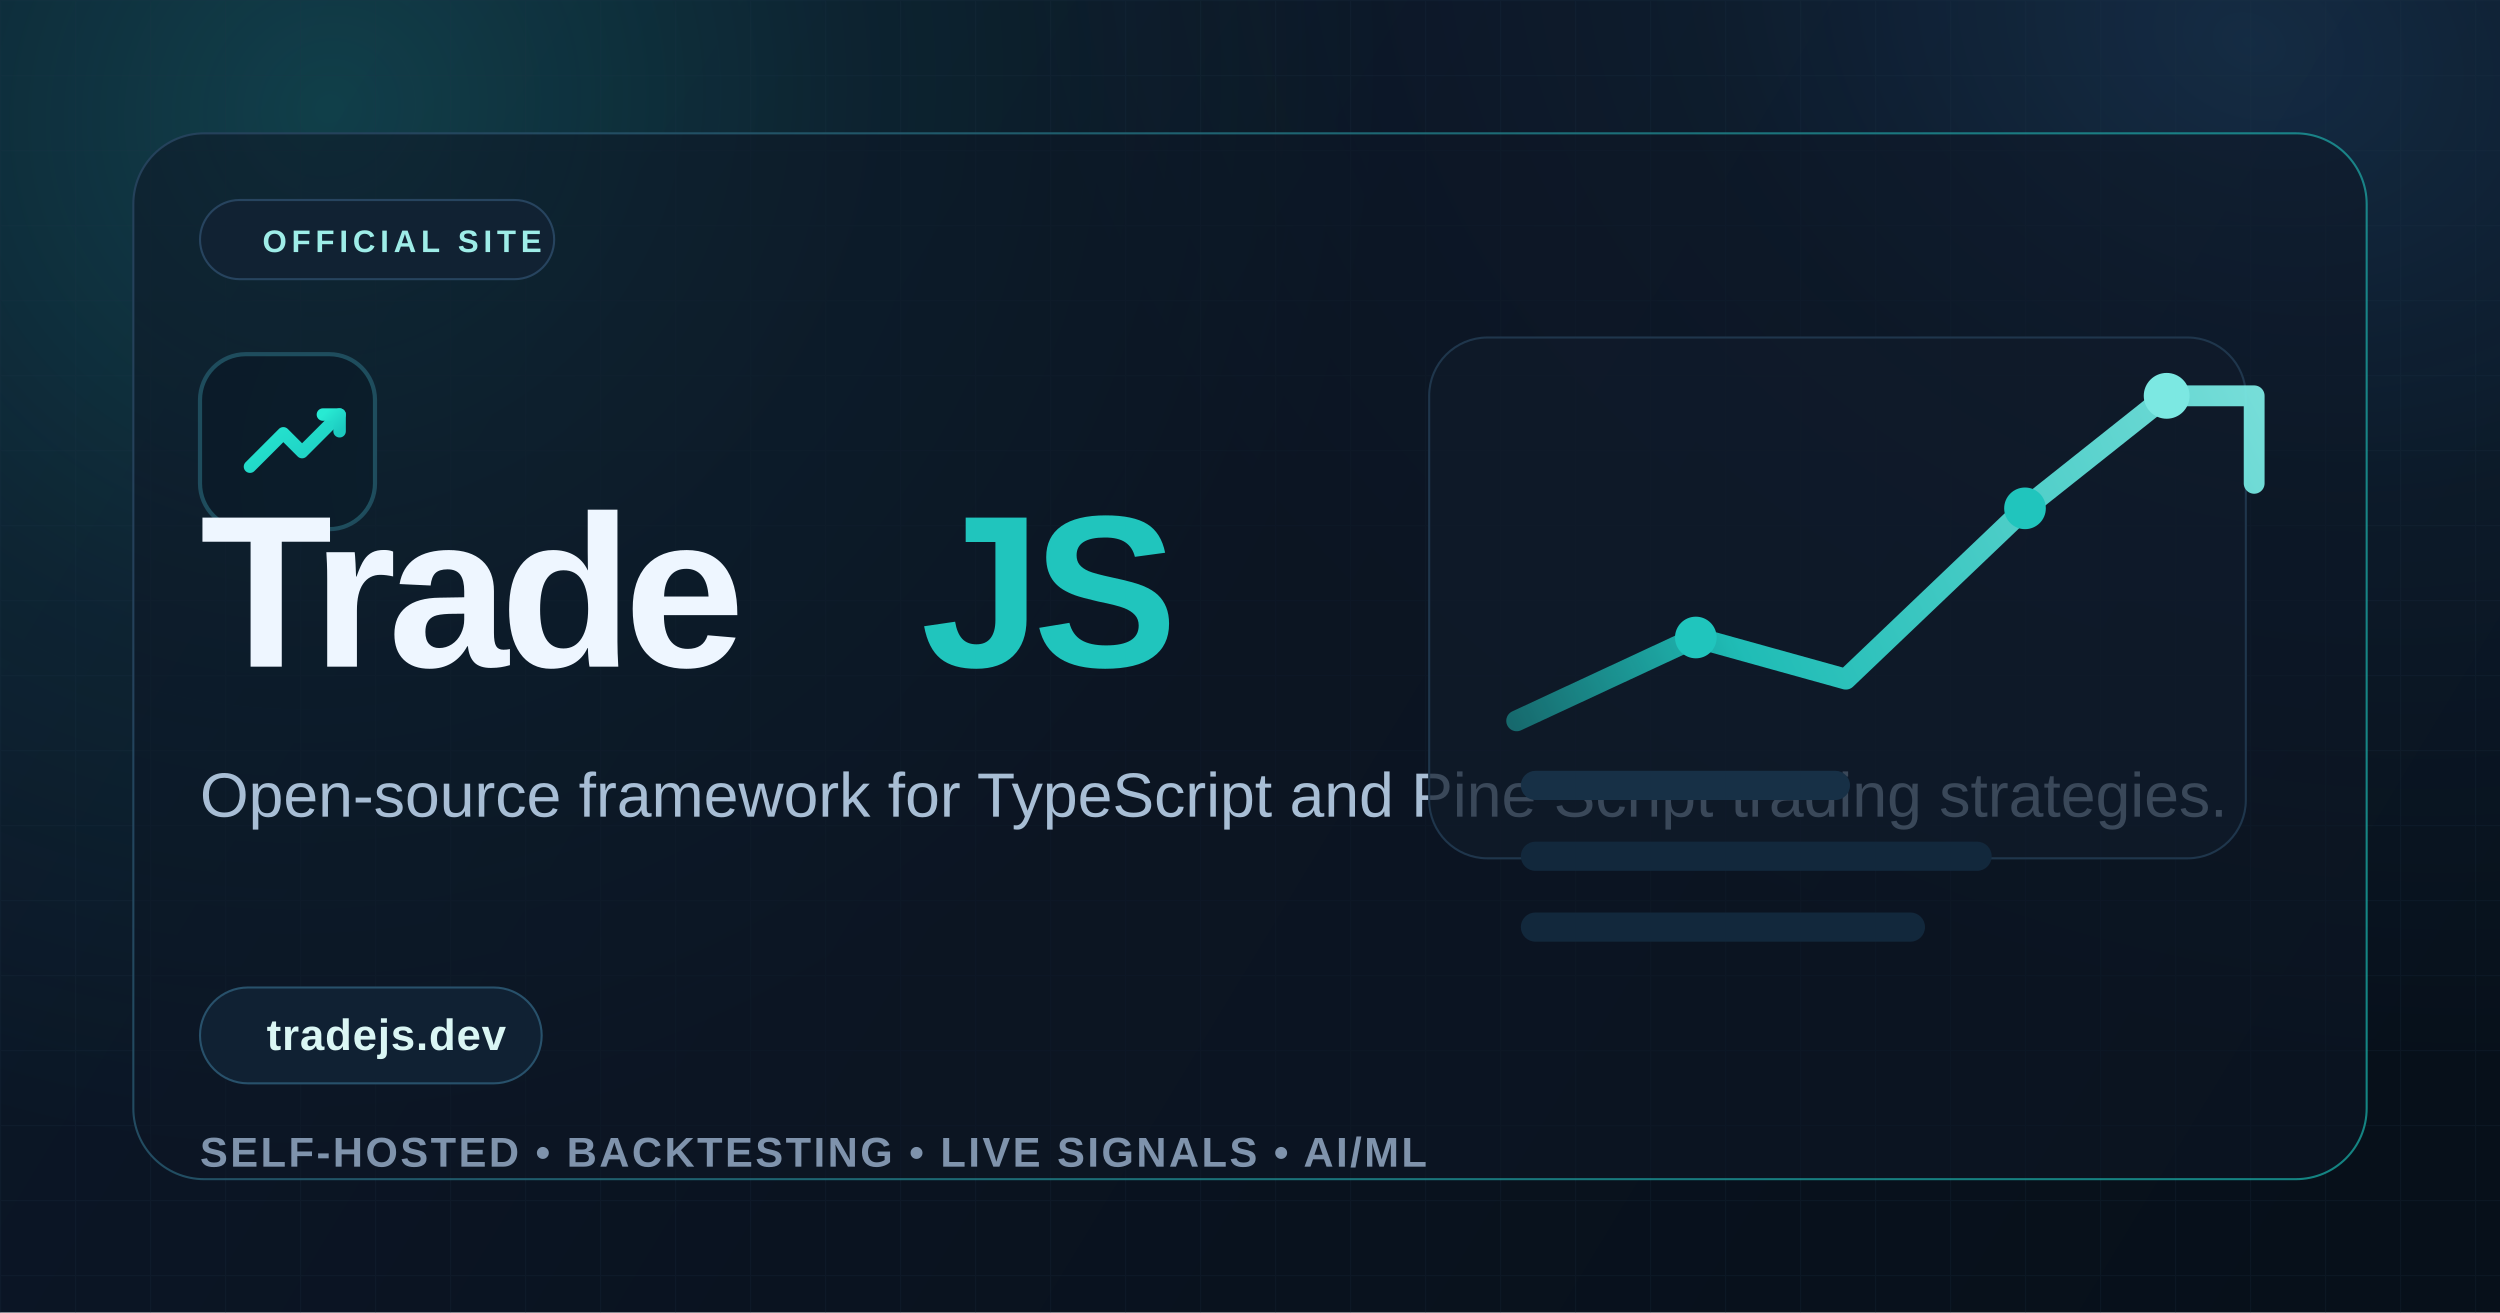
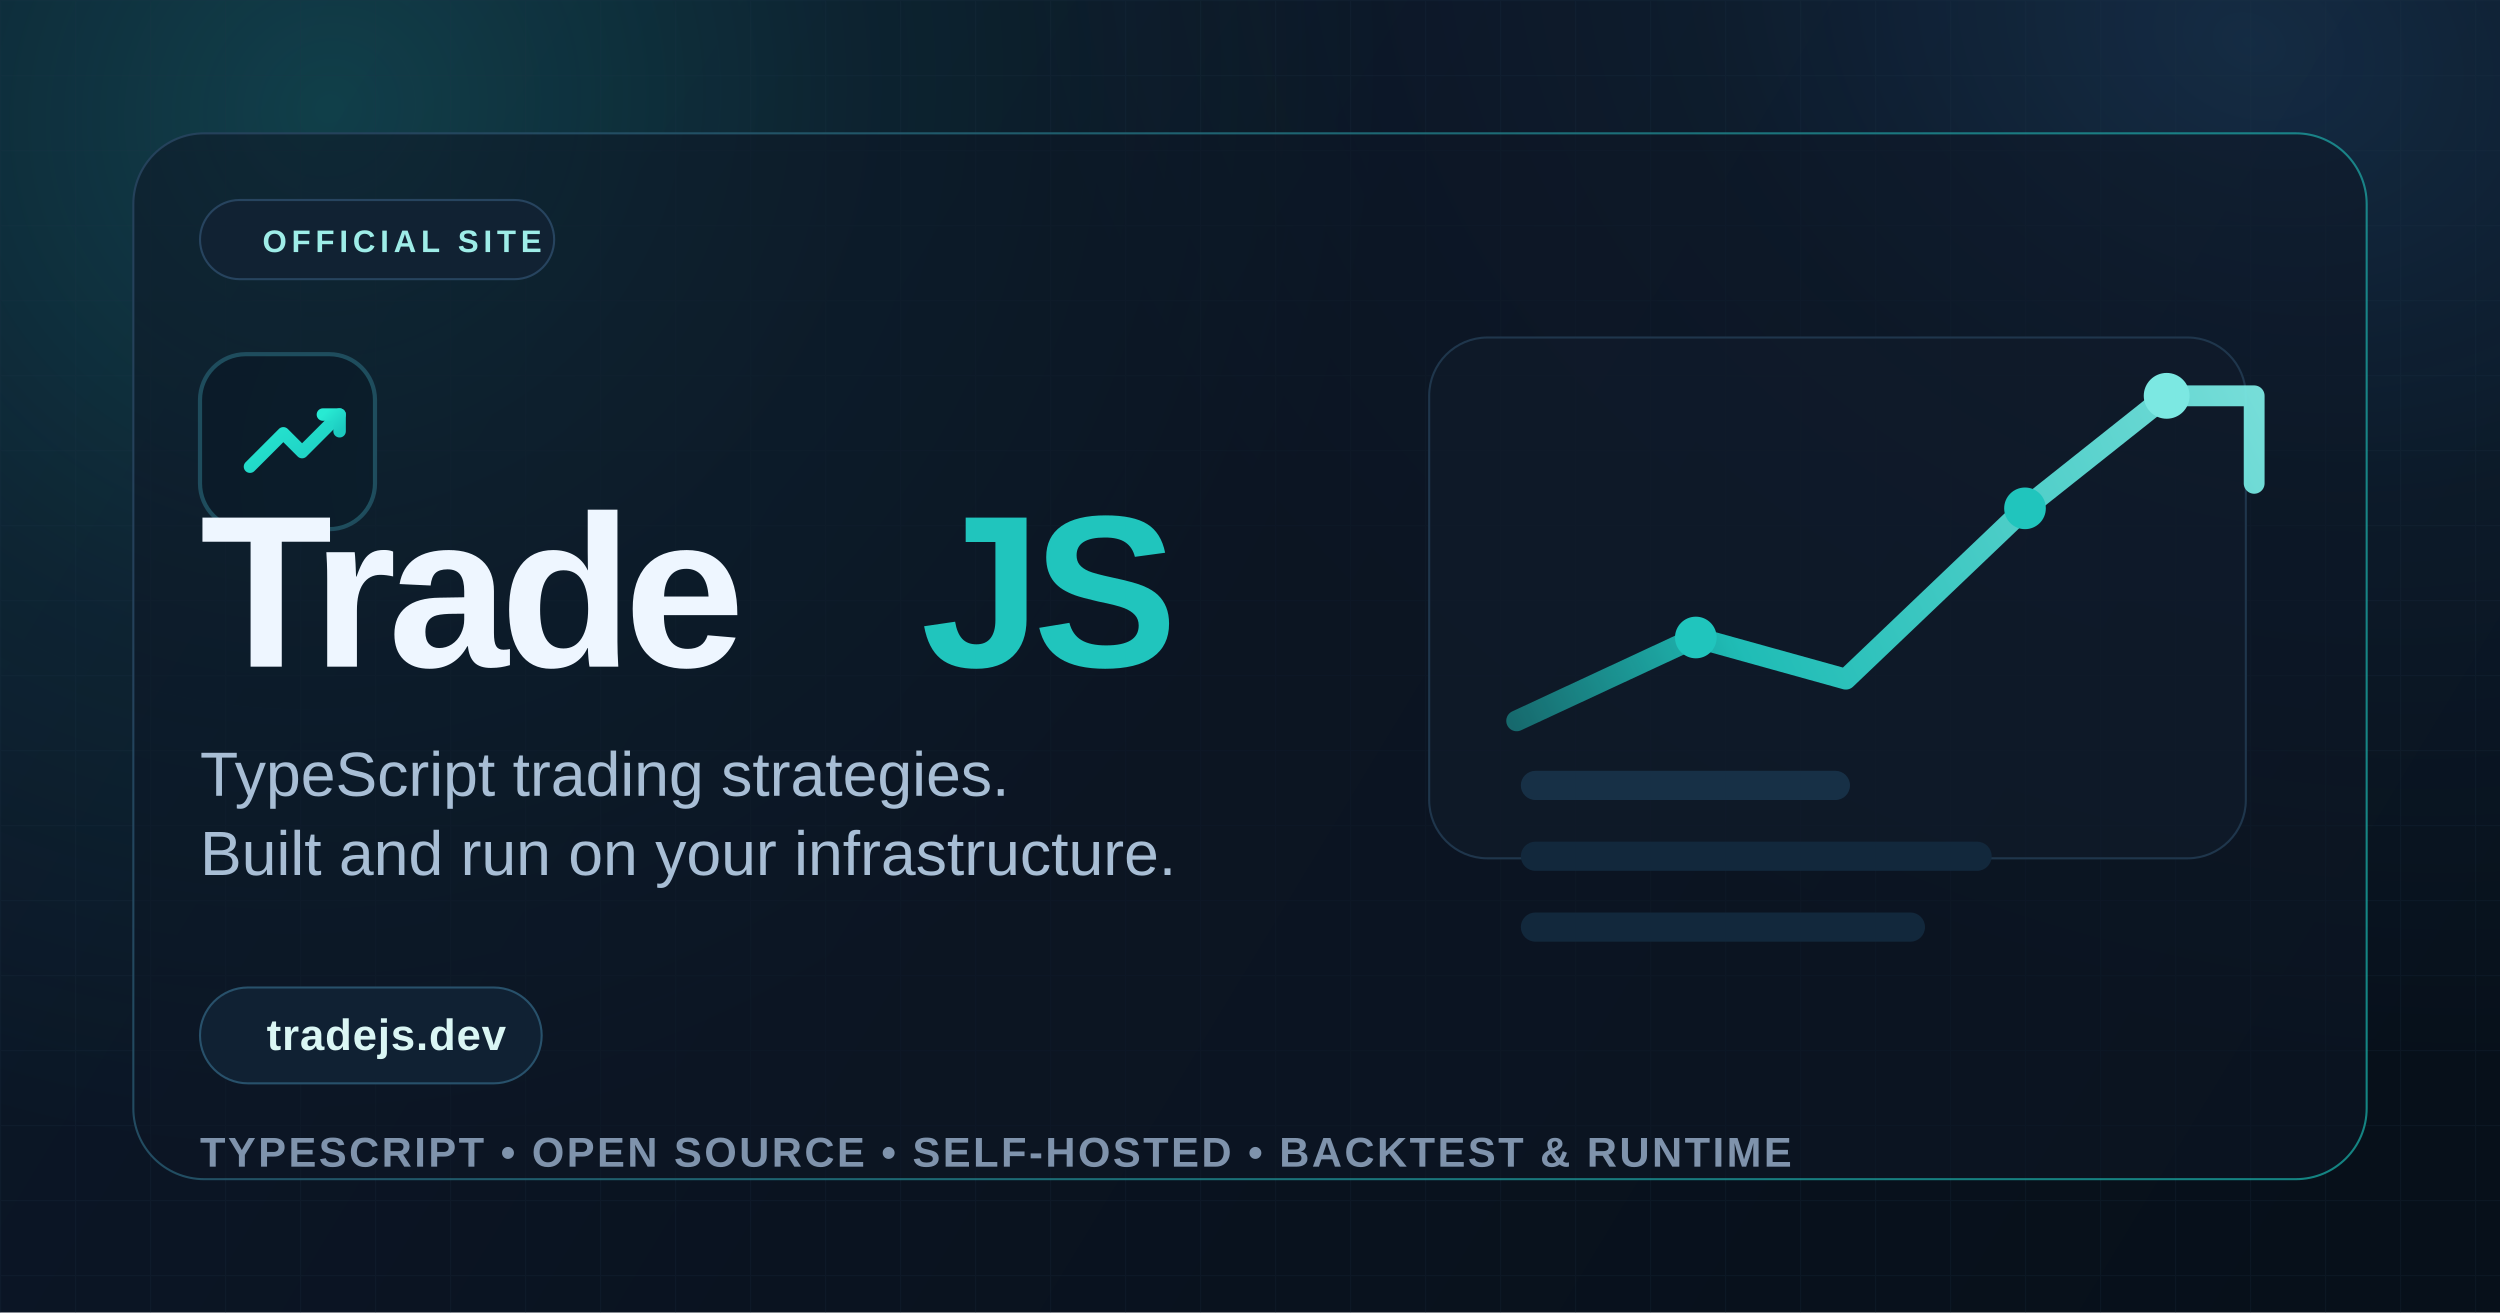
<svg xmlns="http://www.w3.org/2000/svg" width="1200" height="630" viewBox="0 0 1200 630" fill="none">
  <defs>
    <linearGradient id="bg" x1="96" y1="36" x2="1110" y2="650" gradientUnits="userSpaceOnUse">
      <stop offset="0" stop-color="#0C1728" />
      <stop offset="0.46" stop-color="#0A1320" />
      <stop offset="1" stop-color="#07101A" />
    </linearGradient>
    <radialGradient id="glow-left" cx="0" cy="0" r="1" gradientUnits="userSpaceOnUse" gradientTransform="translate(156 52) rotate(56.931) scale(495.205 518.765)">
      <stop offset="0" stop-color="#20C5BD" stop-opacity="0.23" />
      <stop offset="0.5" stop-color="#20C5BD" stop-opacity="0.08" />
      <stop offset="1" stop-color="#20C5BD" stop-opacity="0" />
    </radialGradient>
    <radialGradient id="glow-right" cx="0" cy="0" r="1" gradientUnits="userSpaceOnUse" gradientTransform="translate(1082 24) rotate(112.105) scale(468.802 625.774)">
      <stop offset="0" stop-color="#4CA9FF" stop-opacity="0.17" />
      <stop offset="0.44" stop-color="#4CA9FF" stop-opacity="0.06" />
      <stop offset="1" stop-color="#4CA9FF" stop-opacity="0" />
    </radialGradient>
    <linearGradient id="frame" x1="160" y1="86" x2="1086" y2="544" gradientUnits="userSpaceOnUse">
      <stop offset="0" stop-color="#27445F" stop-opacity="0.9" />
      <stop offset="1" stop-color="#1CCAC0" stop-opacity="0.62" />
    </linearGradient>
    <linearGradient id="glyph" x1="0" y1="0" x2="1" y2="1">
      <stop offset="0" stop-color="#28EAD3" />
      <stop offset="1" stop-color="#1CCAC0" />
    </linearGradient>
    <linearGradient id="chart" x1="702" y1="430" x2="1108" y2="232" gradientUnits="userSpaceOnUse">
      <stop offset="0" stop-color="#20C5BD" stop-opacity="0.22" />
      <stop offset="0.38" stop-color="#20C5BD" stop-opacity="0.95" />
      <stop offset="1" stop-color="#7CE8E2" stop-opacity="0.95" />
    </linearGradient>
    <pattern id="grid" width="36" height="36" patternUnits="userSpaceOnUse">
      <path d="M36 0H0V36" stroke="#203347" stroke-opacity="0.32" />
    </pattern>
  </defs>
  <rect width="1200" height="630" fill="url(#bg)" />
  <rect width="1200" height="630" fill="url(#glow-left)" />
  <rect width="1200" height="630" fill="url(#glow-right)" />
  <rect width="1200" height="630" fill="url(#grid)" opacity="0.62" />
  <rect x="64" y="64" width="1072" height="502" rx="34" fill="#0E1726" fill-opacity="0.55" stroke="url(#frame)" />
  <rect x="96" y="96" width="170" height="38" rx="19" fill="#112233" stroke="#27445F" />
  <text x="126" y="121" fill="#9EEDE8" font-family="Arial, Helvetica, sans-serif" font-size="15" font-weight="700" letter-spacing="2.3">
    OFFICIAL SITE
  </text>
  <g transform="translate(96 170)">
    <rect x="0" y="0" width="84" height="84" rx="22" fill="#0A1624" stroke="#235768" stroke-opacity="0.8" stroke-width="2" />
    <rect x="0" y="0" width="84" height="84" rx="22" fill="url(#glow-left)" opacity="0.22" />
    <path d="M24 54L40 38L49 47L67 29" stroke="url(#glyph)" stroke-width="6" stroke-linecap="round" stroke-linejoin="round" />
    <path d="M59 29H67V37" stroke="url(#glyph)" stroke-width="6" stroke-linecap="round" stroke-linejoin="round" />
  </g>
  <text x="96" y="320" fill="#EEF6FF" font-family="Arial, Helvetica, sans-serif" font-size="104" font-weight="700" letter-spacing="-4">
    Trade
  </text>
  <text x="442" y="320" fill="#20C5BD" font-family="Arial, Helvetica, sans-serif" font-size="104" font-weight="700" letter-spacing="-4">
    JS
  </text>
-   <text x="96" y="392" fill="#A8BED5" font-family="Arial, Helvetica, sans-serif" font-size="30" font-weight="400">
-     Open-source framework for TypeScript and Pine Script trading strategies.
+   <text x="96" y="382" fill="#A8BED5" font-family="Arial, Helvetica, sans-serif" font-size="30" font-weight="400">
+     TypeScript trading strategies.
+   </text>
+   <text x="96" y="420" fill="#A8BED5" font-family="Arial, Helvetica, sans-serif" font-size="30" font-weight="400">
+     Built and run on your infrastructure.
  </text>
  <rect x="96" y="474" width="164" height="46" rx="23" fill="#102133" stroke="#28516B" />
  <text x="128" y="504" fill="#DAF6F4" font-family="Arial, Helvetica, sans-serif" font-size="21" font-weight="700" letter-spacing="0.4">
    tradejs.dev
  </text>
  <rect x="686" y="162" width="392" height="250" rx="28" fill="#101B2A" fill-opacity="0.72" stroke="#1F364C" />
  <path d="M728 346L814 306L886 326L972 244L1040 190" stroke="url(#chart)" stroke-width="10" stroke-linecap="round" stroke-linejoin="round" />
  <path d="M1040 190H1082V232" stroke="url(#chart)" stroke-width="10" stroke-linecap="round" stroke-linejoin="round" />
  <circle cx="814" cy="306" r="10" fill="#20C5BD" />
  <circle cx="972" cy="244" r="10" fill="#20C5BD" />
  <circle cx="1040" cy="190" r="11" fill="#7CE8E2" />
  <rect x="730" y="370" width="158" height="14" rx="7" fill="#173046" />
  <rect x="730" y="404" width="226" height="14" rx="7" fill="#12283C" />
  <rect x="730" y="438" width="194" height="14" rx="7" fill="#12283C" />
  <text x="96" y="560" fill="#7F93AC" font-family="Arial, Helvetica, sans-serif" font-size="20" font-weight="600" letter-spacing="1.2">
-     SELF-HOSTED • BACKTESTING • LIVE SIGNALS • AI/ML
+     TYPESCRIPT • OPEN SOURCE • SELF-HOSTED • BACKTEST &amp; RUNTIME
  </text>
</svg>
